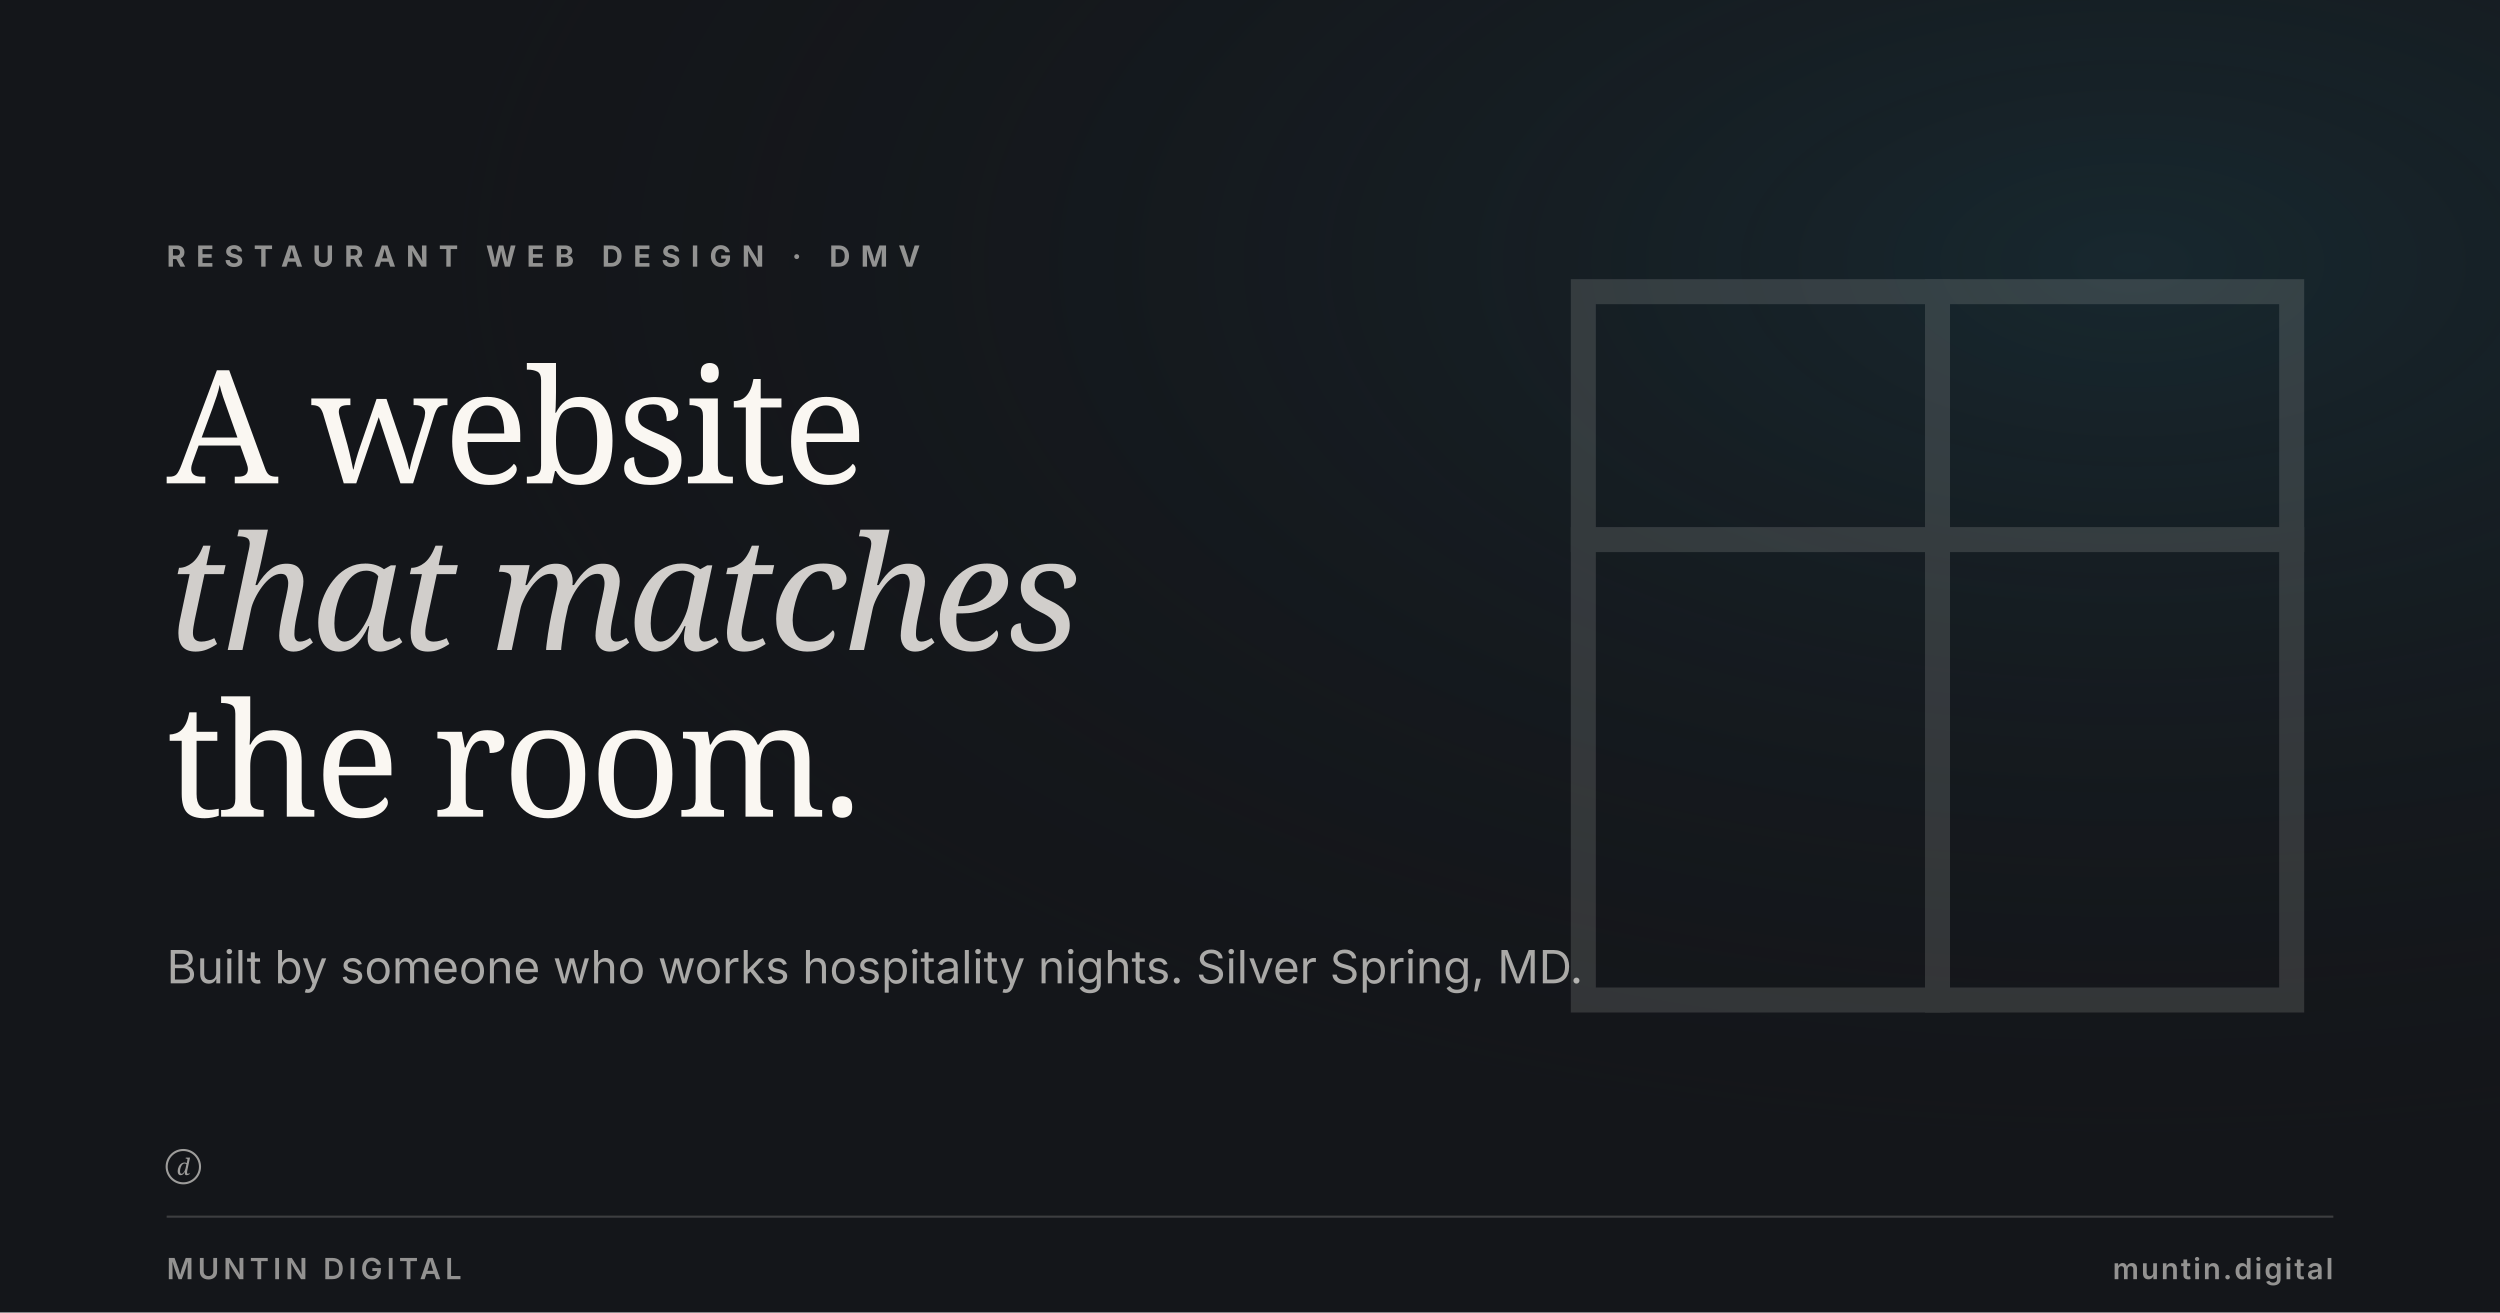
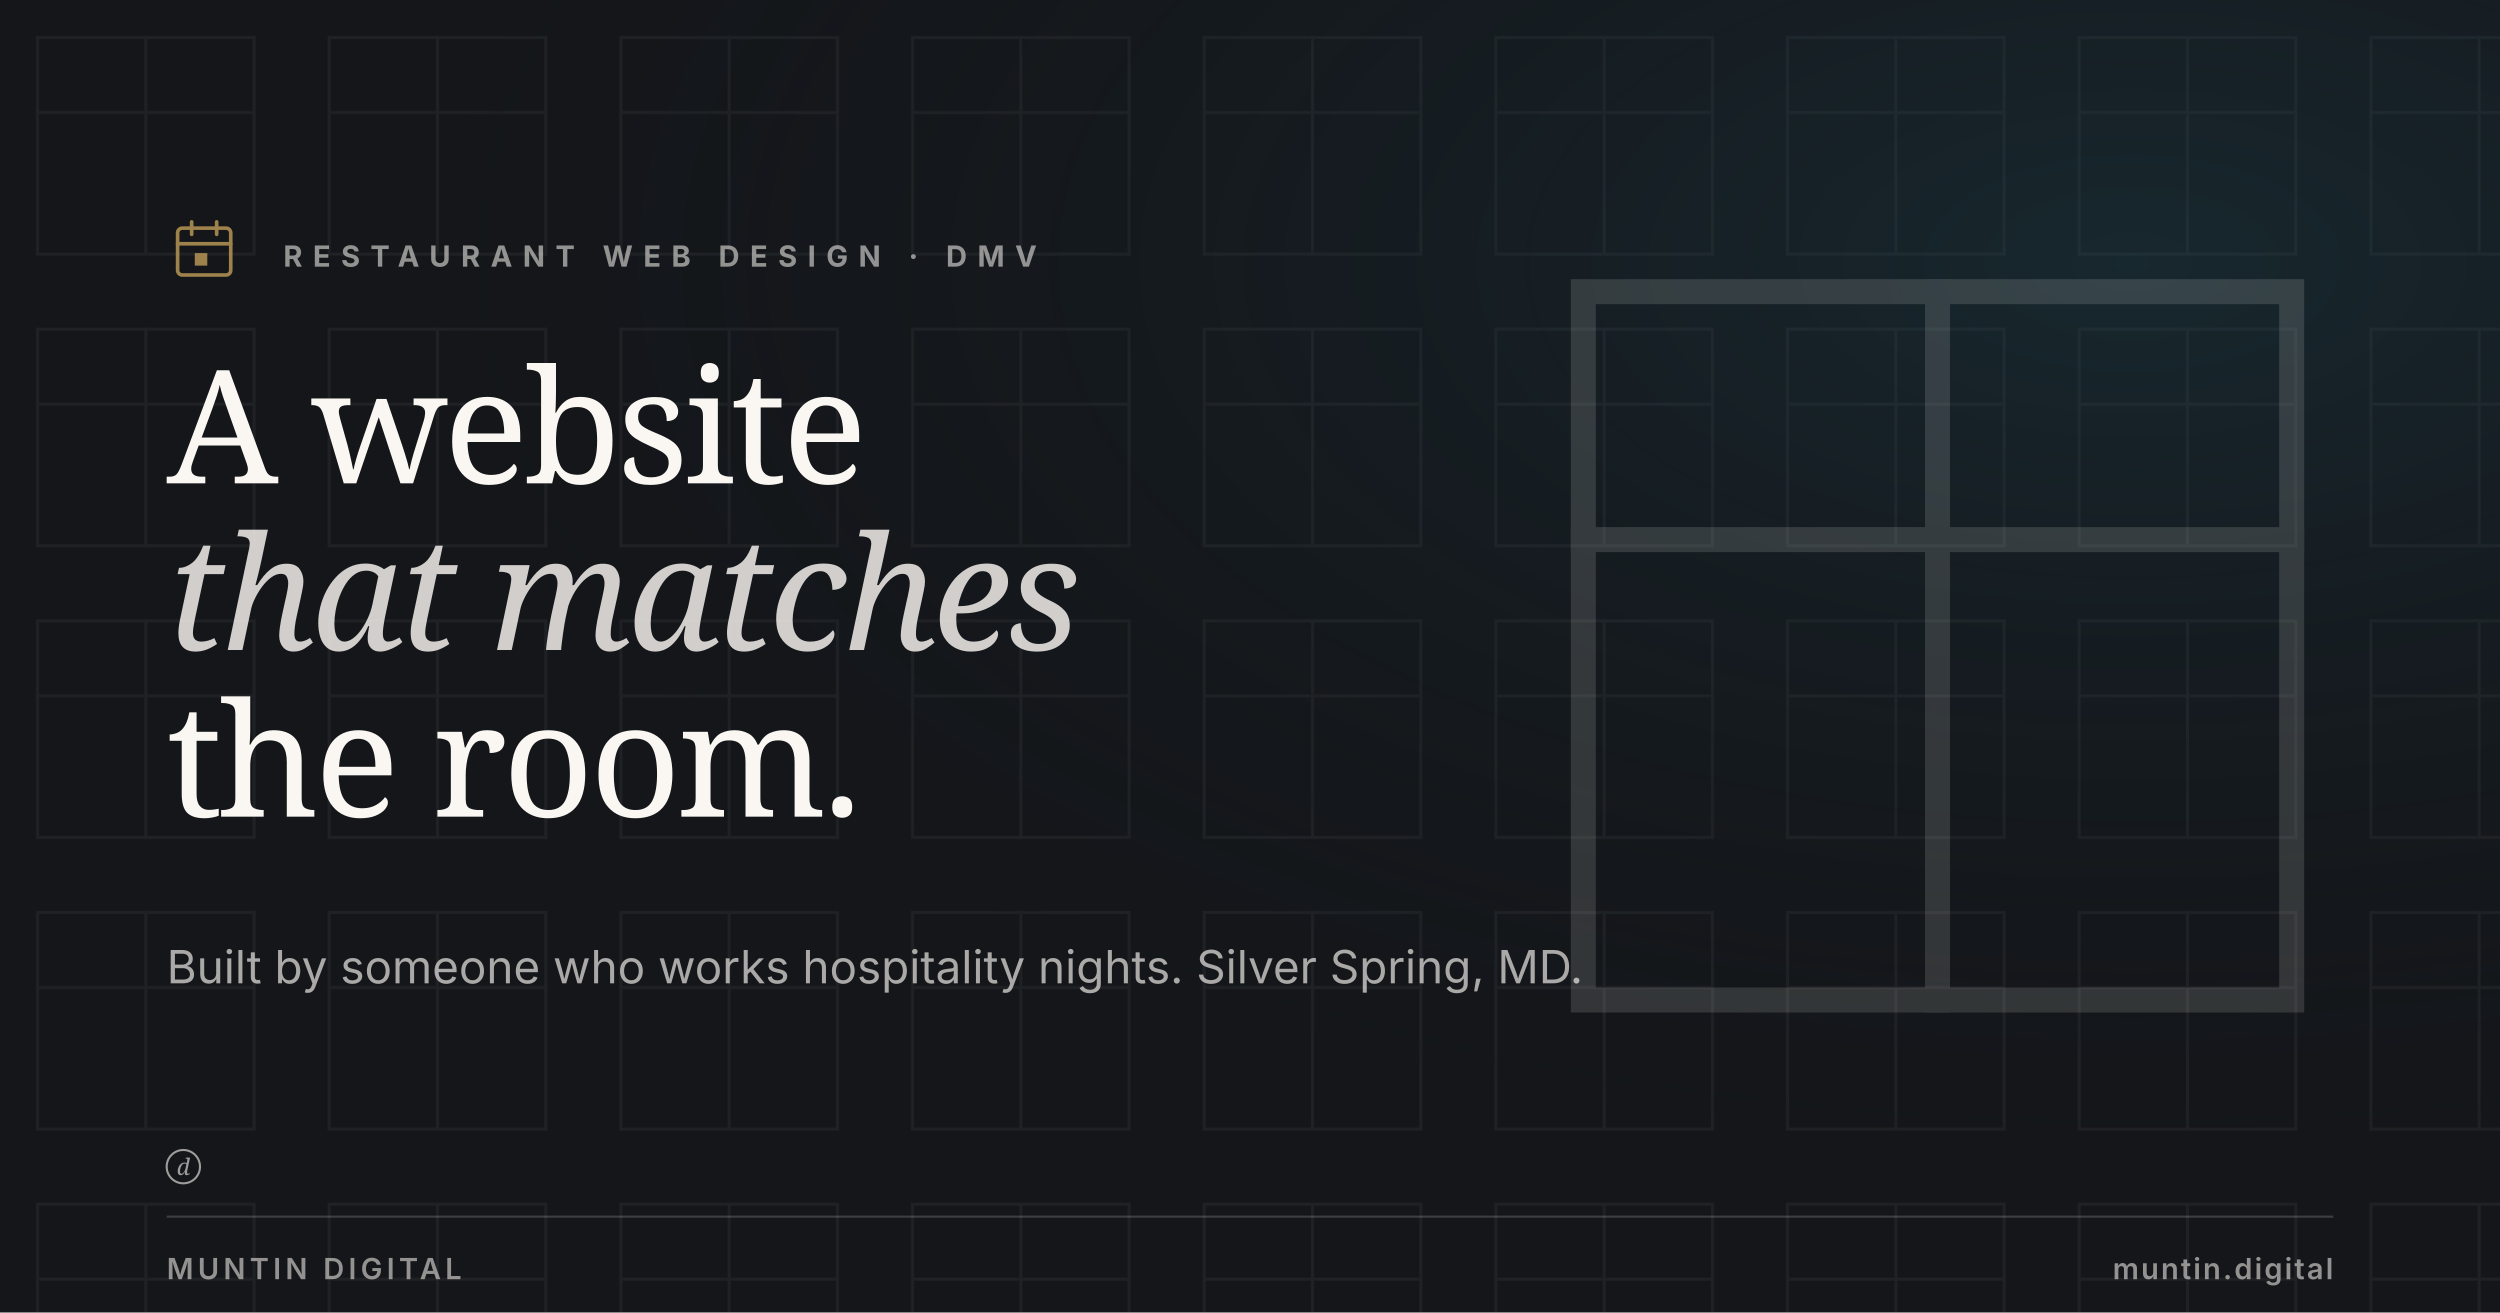
<svg xmlns="http://www.w3.org/2000/svg" viewBox="0 0 1200 630" width="1200" height="630">
  <defs>
    <radialGradient id="glow" cx="85%" cy="20%" r="70%">
      <stop offset="0%" stop-color="#1F4E5B" stop-opacity="0.32" />
      <stop offset="100%" stop-color="#14161A" stop-opacity="0" />
    </radialGradient>
  </defs>
  <rect width="1200" height="630" fill="#14161A" />
+   <defs>
+     <pattern id="muntinField" x="0" y="0" width="140" height="140" patternUnits="userSpaceOnUse">
+       <g transform="translate(18, 18)" fill="none" stroke="#FAF7F2" stroke-width="1.5" stroke-linecap="square" stroke-linejoin="miter">
+         <rect x="0" y="0" width="104" height="104" />
+         <line x1="52" y1="0" x2="52" y2="104" />
+         <line x1="0" y1="36" x2="104" y2="36" />
+       </g>
+     </pattern>
+   </defs>
+   <rect width="1200" height="630" fill="url(#muntinField)" opacity="0.05" />
  <rect width="1200" height="630" fill="url(#glow)" />
  <g transform="translate(760, 140)" stroke="#FAF7F2" stroke-width="12" stroke-linecap="square" stroke-linejoin="miter" fill="none" opacity="0.14">
    <rect x="0" y="0" width="340" height="340" />
    <line x1="170" y1="0" x2="170" y2="340" />
    <line x1="0" y1="119" x2="340" y2="119" />
  </g>
-   <text x="80" y="128" font-family="Inter, Arial, sans-serif" font-size="14" font-weight="700" letter-spacing="5" fill="#FAF7F2" opacity="0.55">RESTAURANT WEB DESIGN · DMV</text>
+   <g transform="translate(80, 102) scale(1.5)" fill="none" stroke="#C5A059" stroke-width="1.167" stroke-linecap="round" stroke-linejoin="round" color="#C5A059" opacity="0.78">
+     <rect x="3.5" y="5" width="17" height="15" rx="1.5" />
+     <line x1="3.5" y1="10" x2="20.5" y2="10" />
+     <line x1="8" y1="3" x2="8" y2="7" />
+     <line x1="16" y1="3" x2="16" y2="7" />
+     <rect x="9" y="13" width="4" height="4" fill="currentColor" stroke="none" />
+   </g>
+   <text x="136" y="128" font-family="Inter, Arial, sans-serif" font-size="14" font-weight="700" letter-spacing="5" fill="#FAF7F2" opacity="0.55">RESTAURANT WEB DESIGN · DMV</text>
  <text x="80" y="232" font-family="Fraunces, Georgia, serif" font-size="76" font-weight="500" letter-spacing="-2" fill="#FAF7F2">A website</text>
  <text x="80" y="312" font-family="Fraunces, Georgia, serif" font-style="italic" font-size="76" font-weight="400" letter-spacing="-2" fill="#FAF7F2" opacity="0.82">that matches</text>
  <text x="80" y="392" font-family="Fraunces, Georgia, serif" font-size="76" font-weight="500" letter-spacing="-2" fill="#FAF7F2">the room.</text>
  <text x="80" y="472" font-family="Inter, Arial, sans-serif" font-size="22" font-weight="400" fill="#FAF7F2" opacity="0.65">Built by someone who works hospitality nights. Silver Spring, MD.</text>
  <g transform="translate(80, 552)" fill="#FAF7F2" opacity="0.6">
    <circle cx="8" cy="8" r="8" fill="none" stroke="#FAF7F2" stroke-width="1" />
    <text x="8" y="12" text-anchor="middle" font-family="Fraunces, Georgia, serif" font-style="italic" font-size="11" font-weight="500" fill="#FAF7F2">d</text>
  </g>
  <line x1="80" y1="584" x2="1120" y2="584" stroke="rgba(250,247,242,0.18)" stroke-width="1" />
  <text x="80" y="614" font-family="Inter, Arial, sans-serif" font-size="14" font-weight="600" letter-spacing="2" fill="rgba(250,247,242,0.55)">MUNTIN DIGITAL</text>
  <text x="1120" y="614" text-anchor="end" font-family="Inter, Arial, sans-serif" font-size="14" font-weight="600" letter-spacing="1" fill="rgba(250,247,242,0.55)">muntin.digital</text>
</svg>
